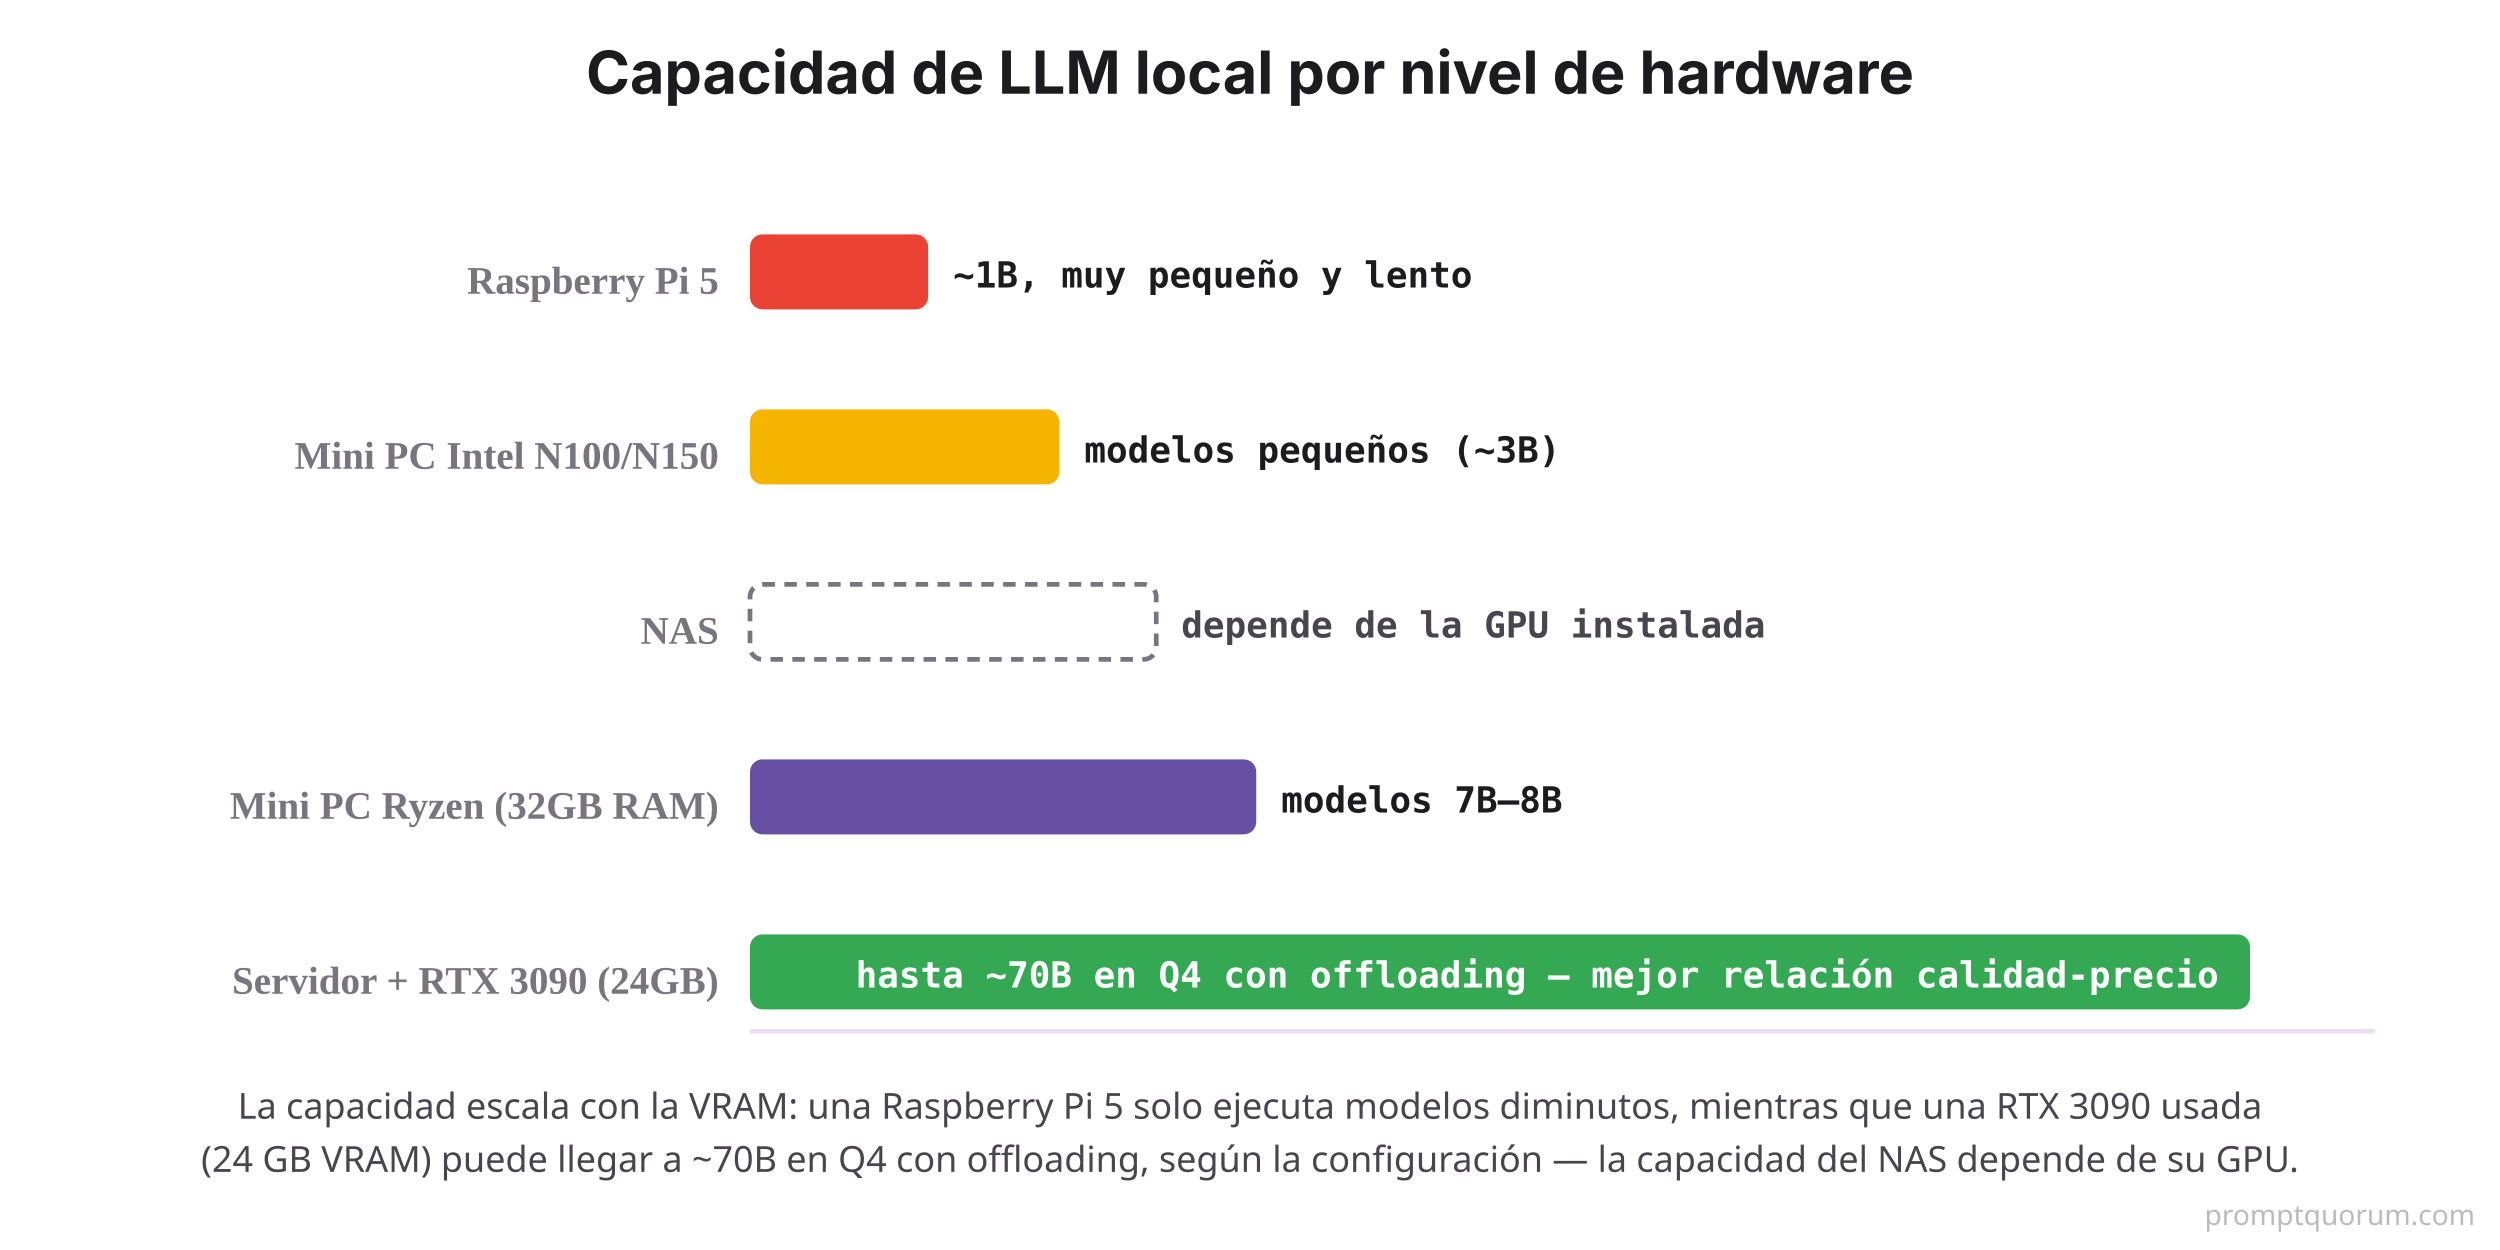
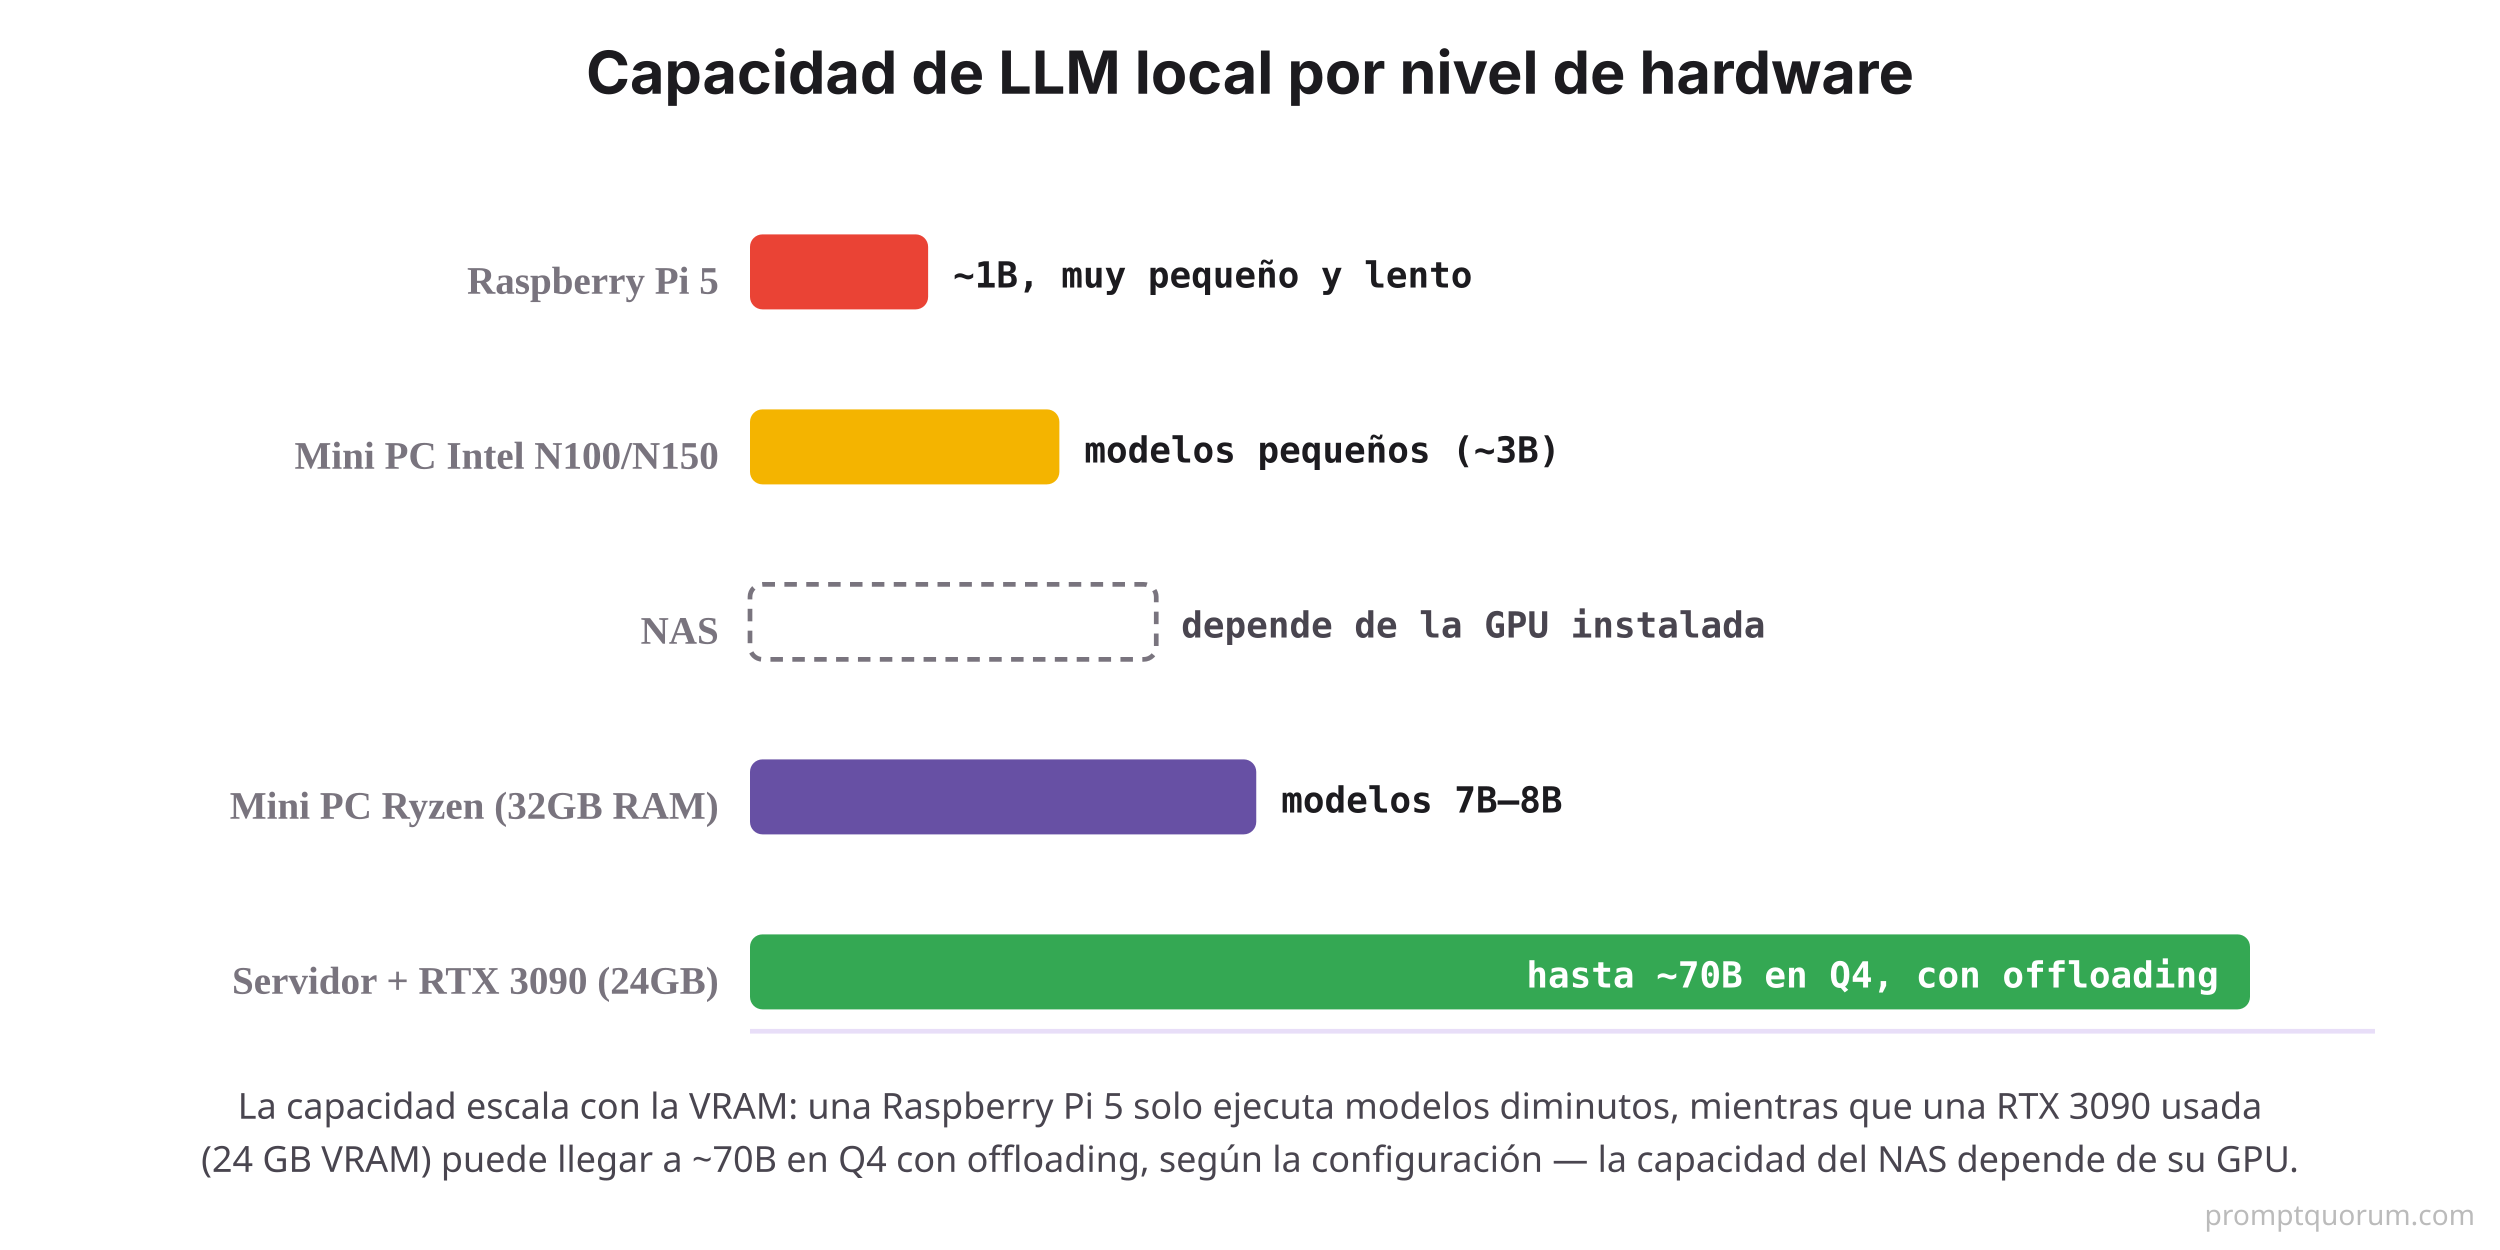
<svg xmlns="http://www.w3.org/2000/svg" viewBox="0 0 800 400">
  <rect width="800" height="400" fill="#FFFFFF" />
  <text x="400" y="30" font-family="system-ui, -apple-system, sans-serif" font-size="19" font-weight="700" fill="#1C1B1F" text-anchor="middle">Capacidad de LLM local por nivel de hardware</text>
  <line x1="240" y1="330" x2="760" y2="330" stroke="#E8DEF8" stroke-width="1.5" />
  <text x="230" y="94" font-size="12.5" font-weight="700" fill="#79747E" text-anchor="end">Raspberry Pi 5</text>
  <rect x="240" y="75" width="57" height="24" fill="#EA4335" rx="4" />
  <text x="305" y="92" font-family="'SF Mono', Monaco, monospace" font-size="11.5" font-weight="700" fill="#1C1B1F">~1B, muy pequeño y lento</text>
  <text x="230" y="150" font-size="12.5" font-weight="700" fill="#79747E" text-anchor="end">Mini PC Intel N100/N150</text>
  <rect x="240" y="131" width="99" height="24" fill="#F4B400" rx="4" />
  <text x="347" y="148" font-family="'SF Mono', Monaco, monospace" font-size="11.5" font-weight="700" fill="#1C1B1F">modelos pequeños (~3B)</text>
  <text x="230" y="206" font-size="12.5" font-weight="700" fill="#79747E" text-anchor="end">NAS</text>
  <rect x="240" y="187" width="130" height="24" fill="none" stroke="#79747E" stroke-width="1.5" stroke-dasharray="4 3" rx="4" />
  <text x="378" y="204" font-family="'SF Mono', Monaco, monospace" font-size="11.5" font-weight="700" fill="#49454F">depende de la GPU instalada</text>
  <text x="230" y="262" font-size="12.5" font-weight="700" fill="#79747E" text-anchor="end">Mini PC Ryzen (32GB RAM)</text>
  <rect x="240" y="243" width="162" height="24" fill="#6750A4" rx="4" />
  <text x="410" y="260" font-family="'SF Mono', Monaco, monospace" font-size="11.5" font-weight="700" fill="#1C1B1F">modelos 7B–8B</text>
  <text x="230" y="318" font-size="12.5" font-weight="700" fill="#79747E" text-anchor="end">Servidor + RTX 3090 (24GB)</text>
  <rect x="240" y="299" width="480" height="24" fill="#34A853" rx="4" />
-   <text x="710" y="316" font-family="'SF Mono', Monaco, monospace" font-size="11.5" font-weight="700" fill="#FFFFFF" text-anchor="end">hasta ~70B en Q4 con offloading — mejor relación calidad-precio</text>
+   <text x="710" y="316" font-family="'SF Mono', Monaco, monospace" font-size="11.5" font-weight="700" fill="#FFFFFF" text-anchor="end">hasta ~70B en Q4, con offloading</text>
  <text x="400" y="358" font-family="system-ui, sans-serif" font-size="11.5" fill="#49454F" text-anchor="middle">La capacidad escala con la VRAM: una Raspberry Pi 5 solo ejecuta modelos diminutos, mientras que una RTX 3090 usada</text>
  <text x="400" y="375" font-family="system-ui, sans-serif" font-size="11.5" fill="#49454F" text-anchor="middle">(24 GB VRAM) puede llegar a ~70B en Q4 con offloading, según la configuración — la capacidad del NAS depende de su GPU.</text>
  <text x="792" y="392" font-family="system-ui,sans-serif" font-size="9" fill="#BBBBBB" text-anchor="end">promptquorum.com</text>
</svg>
